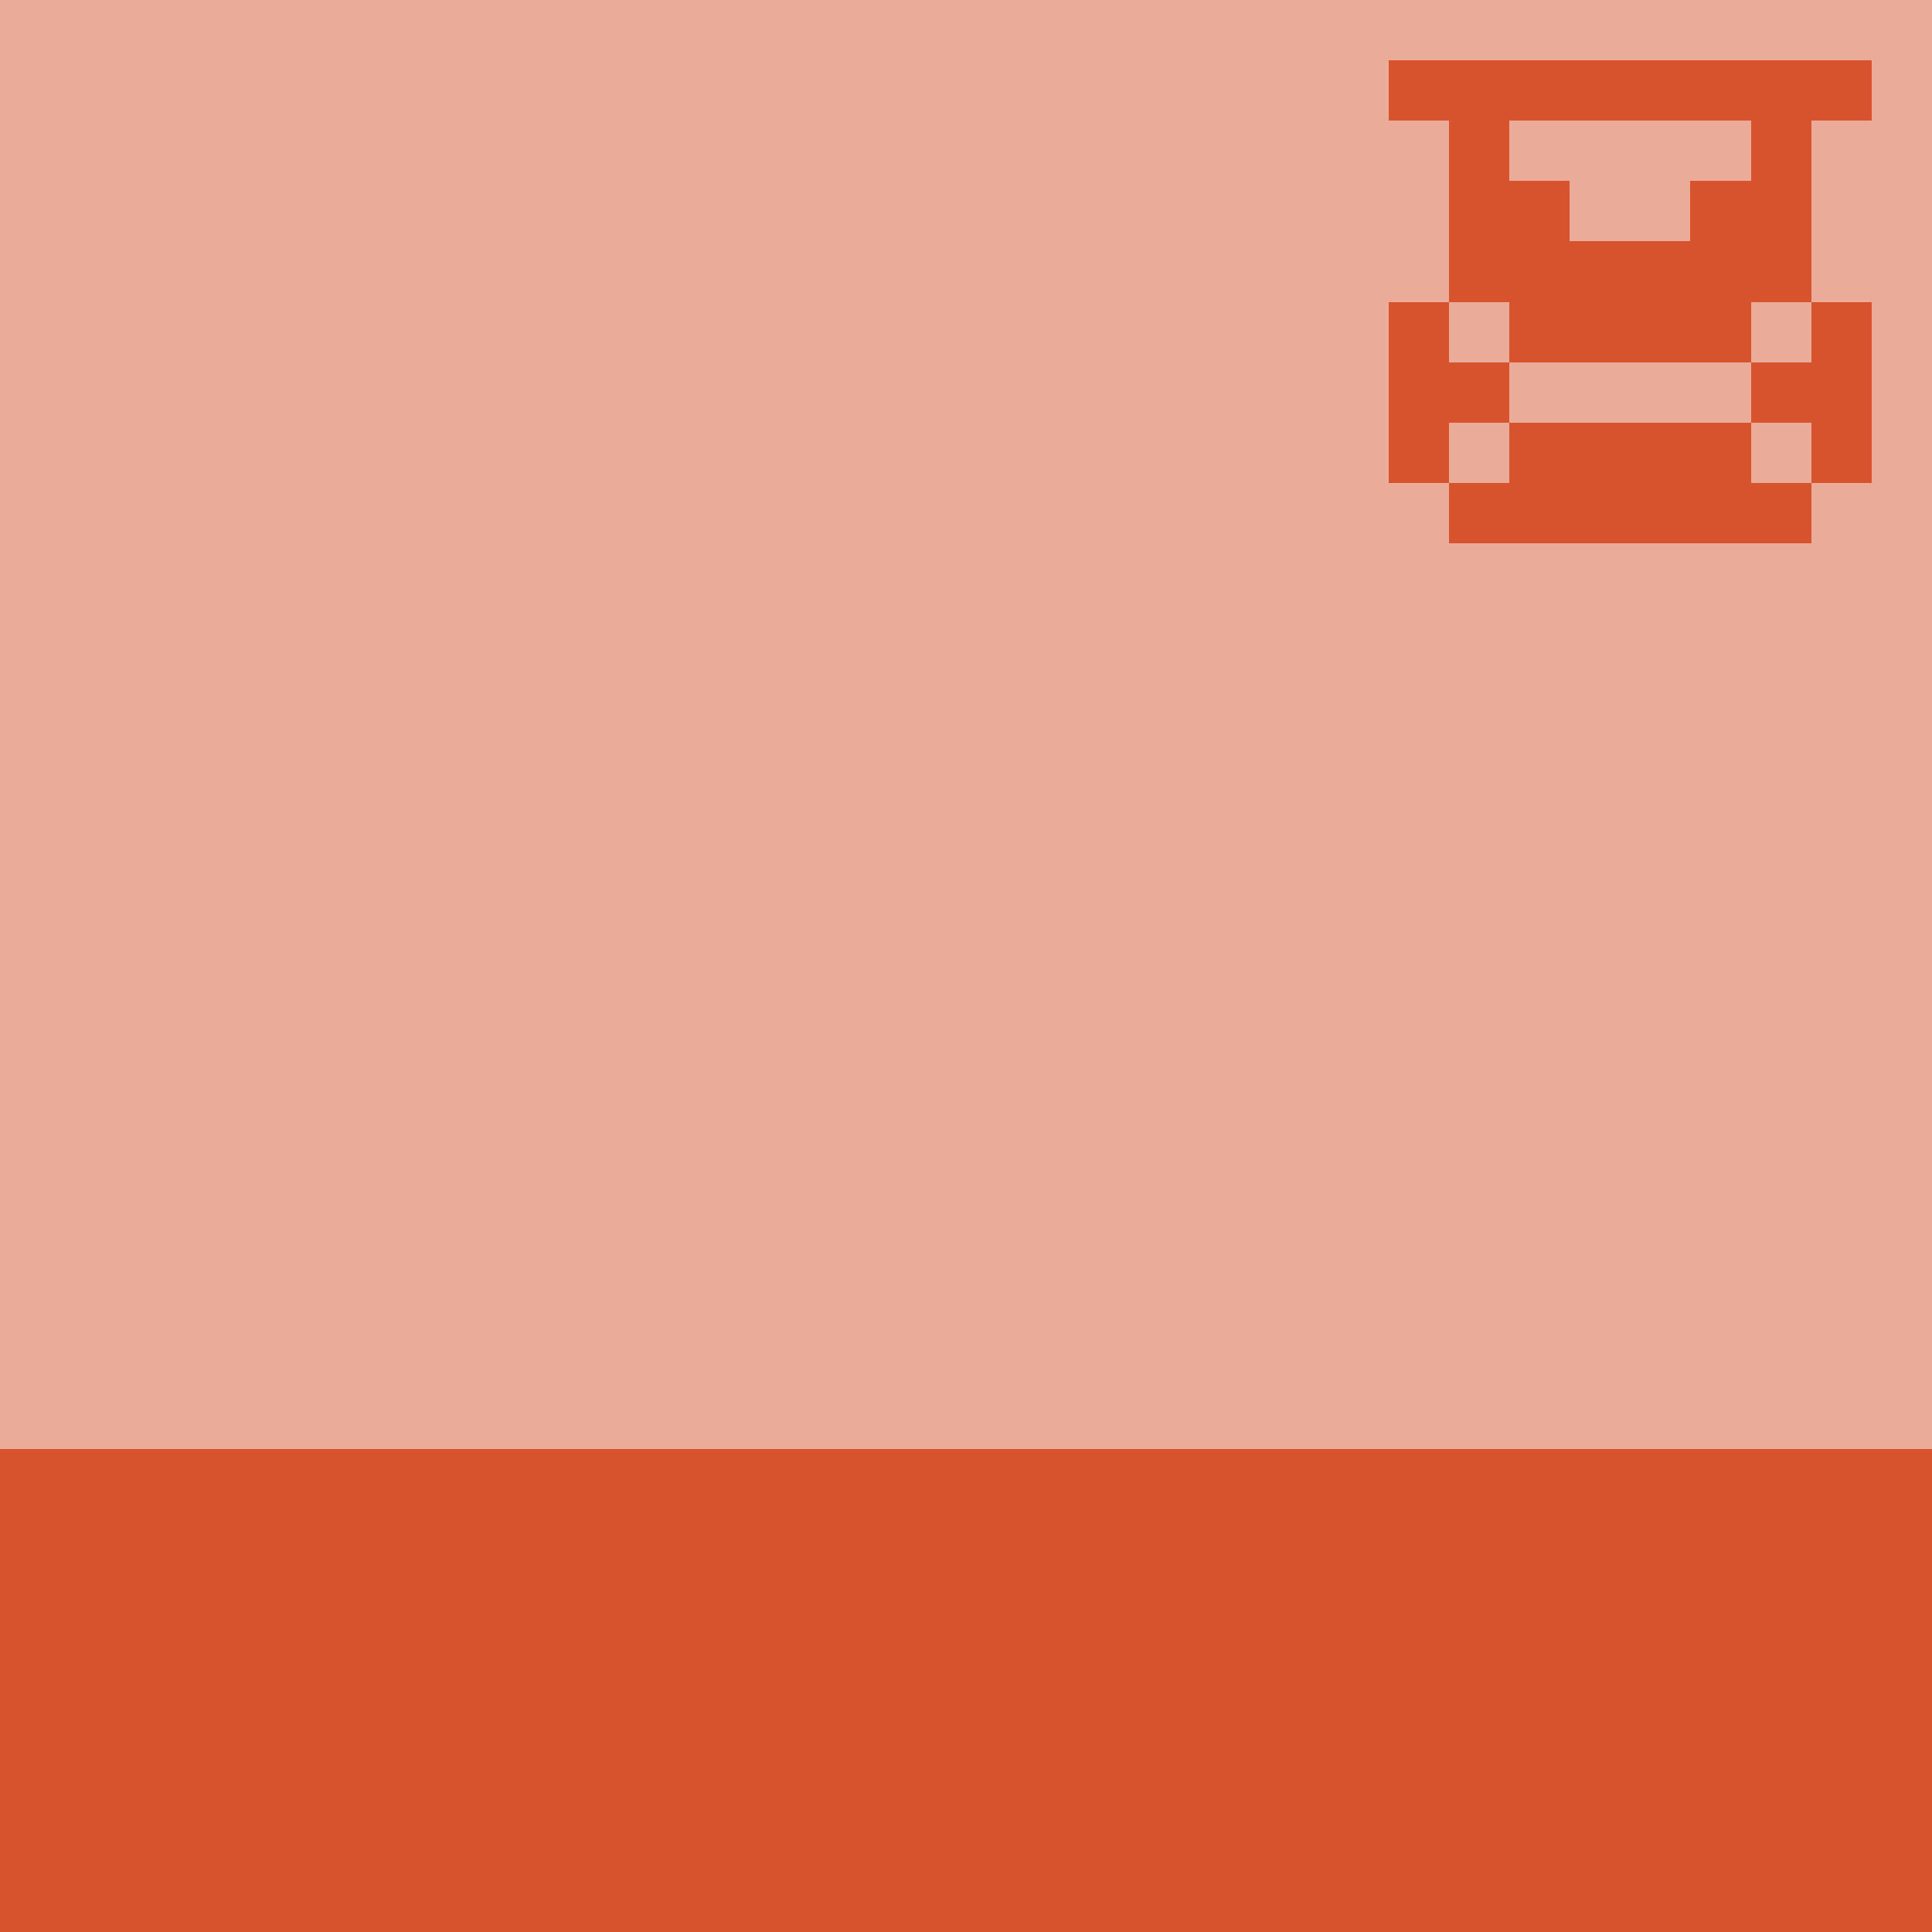
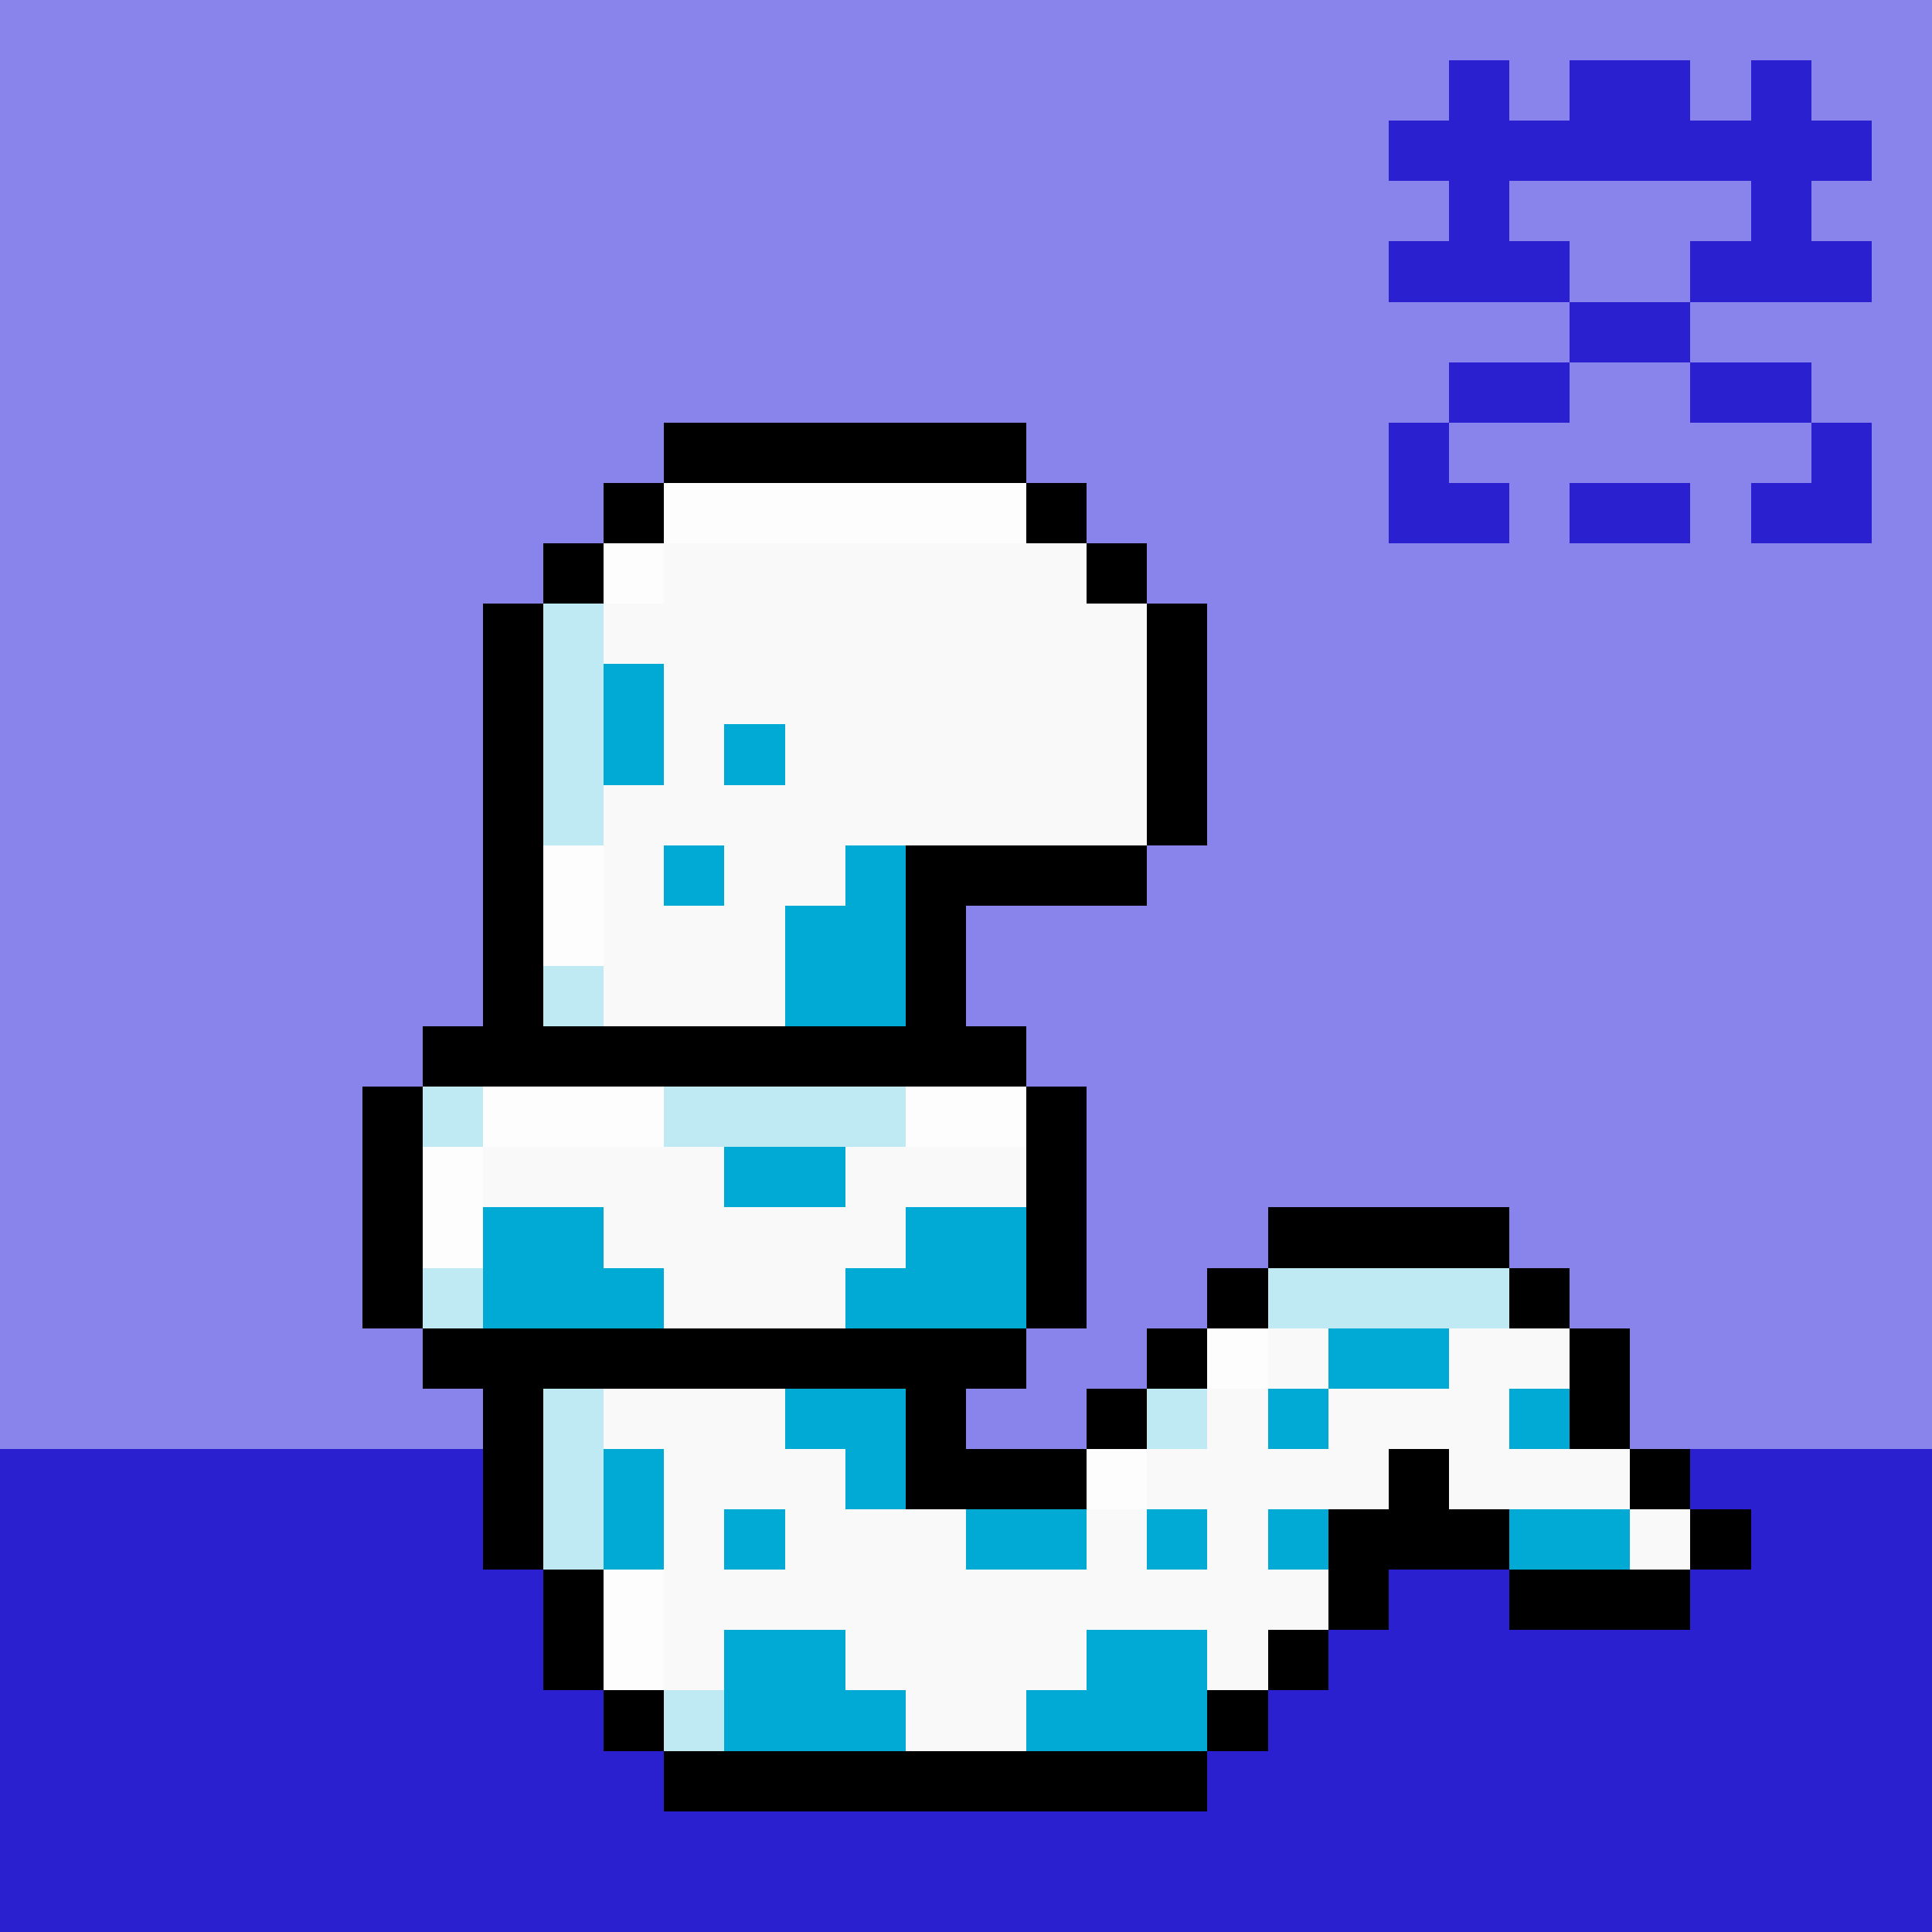
<svg xmlns="http://www.w3.org/2000/svg" viewBox="0 0 32 32" shape-rendering="crispEdges">
-   <rect style="fill:#ebab99;" id="wall" width="32" height="24" x="0" y="0" />
-   <rect style="fill:#d6532e;" id="floor" width="32" height="8" x="0" y="24" />
-   <path fill="#d6532e" d="M23 1h1v1h-1ZM30 1h1v1h-1ZM24 1h1v1h-1ZM29 1h1v1h-1ZM25 1h1v1h-1ZM28 1h1v1h-1ZM26 1h1v1h-1ZM27 1h1v1h-1ZM24 2h1v1h-1ZM29 2h1v1h-1ZM24 3h1v1h-1ZM29 3h1v1h-1ZM25 3h1v1h-1ZM28 3h1v1h-1ZM24 4h1v1h-1ZM29 4h1v1h-1ZM25 4h1v1h-1ZM28 4h1v1h-1ZM26 4h1v1h-1ZM27 4h1v1h-1ZM23 5h1v1h-1ZM30 5h1v1h-1ZM25 5h1v1h-1ZM28 5h1v1h-1ZM26 5h1v1h-1ZM27 5h1v1h-1ZM23 6h1v1h-1ZM30 6h1v1h-1ZM24 6h1v1h-1ZM29 6h1v1h-1ZM23 7h1v1h-1ZM30 7h1v1h-1ZM25 7h1v1h-1ZM28 7h1v1h-1ZM26 7h1v1h-1ZM27 7h1v1h-1ZM24 8h1v1h-1ZM29 8h1v1h-1ZM25 8h1v1h-1ZM28 8h1v1h-1ZM26 8h1v1h-1ZM27 8h1v1h-1Z" />
+   <rect style="fill:#8983ec;" id="wall" width="32" height="24" x="0" y="0" />
+   <rect style="fill:#2a20d0;" id="floor" width="32" height="8" x="0" y="24" />
+   <path fill="#2a20d0" d="M24 1h1v1h-1ZM29 1h1v1h-1ZM26 1h1v1h-1ZM27 1h1v1h-1ZM23 2h1v1h-1ZM30 2h1v1h-1ZM24 2h1v1h-1ZM29 2h1v1h-1ZM25 2h1v1h-1ZM28 2h1v1h-1ZM26 2h1v1h-1ZM27 2h1v1h-1ZM24 3h1v1h-1ZM29 3h1v1h-1ZM23 4h1v1h-1ZM30 4h1v1h-1ZM24 4h1v1h-1ZM29 4h1v1h-1ZM25 4h1v1h-1ZM28 4h1v1h-1ZM26 5h1v1h-1ZM27 5h1v1h-1ZM24 6h1v1h-1ZM29 6h1v1h-1ZM25 6h1v1h-1ZM28 6h1v1h-1ZM23 7h1v1h-1ZM30 7h1v1h-1ZM23 8h1v1h-1ZM30 8h1v1h-1ZM24 8h1v1h-1ZM29 8h1v1h-1ZM26 8h1v1h-1ZM27 8h1v1h-1Z" />
+   <path id="bodyOutline" style="fill:#000;" d="M 11,7 V 8 H 10 V 9 H 9 v 1 H 8 v 7 H 7 v 1 H 6 v 4 h 1 v 1 h 1 v 2 1 h 1 v 2 h 1 v 1 h 1 v 1 h 9 v -1 h 1 v -1 h 1 v -1 h 1 v -1 h 2 v 1 h 3 v -1 h 1 v -1 h -1 v -1 h -1 v -2 h -1 v -1 h -1 v -1 h -4 v 1 h -1 v 1 h -1 v 1 h -1 v 1 h -2 v -1 h 1 v -1 h 1 v -4 h -1 v -1 h -1 v -2 h 3 v -1 h 1 V 10 H 19 V 9 H 18 V 8 H 17 V 7 Z" />
+   <path id="bodyColor" style="fill:#f9f9f9;" d="m 11,8 v 1 h -1 v 1 H 9 v 3 1 3 h 6 v -2 -1 h 1 3 V 10 H 18 V 9 H 17 V 8 Z M 7,18 v 4 h 1 1 6 1 1 V 18 H 16 15 9 8 Z m 14,3 v 1 h -1 v 1 h -1 v 1 h -1 v 1 H 16 15 V 23 H 9 v 2 1 h 1 v 2 h 1 v 1 h 9 v -1 h 1 v -1 h 1 v -1 -1 h 1 v -1 h 1 v 1 h 1 v 1 h 3 v -1 h -1 v -1 h -1 v -2 h -1 v -1 z" />
+   <path id="bodyPattern" style="fill:#00aad4;" d="m 9,10 v 4 h 1 v -1 h 1 v -2 h -1 v -1 z m 3,2 v 1 h 1 v -1 z m -1,2 v 1 h 1 v -1 z m 3,0 v 1 h -1 v 2 h 1 1 v -3 z m -5,2 v 1 h 1 v -1 z m -2,2 v 1 h 1 v -1 z m 4,0 v 1 h 1 v 1 h 2 v -1 h 1 v -1 z m -3,2 v 1 H 7 v 1 h 4 v -1 h -1 v -1 z m 7,0 v 1 h -1 v 1 h 1 2 v -2 z m 6,1 v 1 h 1 v 1 h 2 v -1 h 1 v -1 z m 1,2 h -1 v 1 h 1 z M 9,23 v 3 h 1 1 v -2 h -1 v -1 z m 4,0 v 1 h 1 v 1 h 1 v -1 -1 z m 6,0 v 1 h 1 v -1 z m 6,0 v 1 h 1 v -1 z m -13,2 v 1 h 1 v -1 z m 4,0 v 1 h 2 v -1 z m 3,0 v 1 h 1 v -1 z m 2,0 v 1 h 1 v -1 z m 4,0 v 1 h 2 v -1 z m -13,2 v 1 h -1 v 1 h 4 v -1 h -1 v -1 z m 6,0 v 1 h -1 v 1 h 3 v -1 -1 z" />
+   <path id="bodyHighlight" style="fill:#fff;fill-opacity:0.75;" d="m 11,8 v 1 h 6 V 8 Z m 0,1 h -1 v 1 h 1 z m -1,1 H 9 v 7 h 1 z m -3,8 v 1 3 h 1 v -3 h 9 v -1 z m 14,3 v 1 h 4 v -1 z m 0,1 h -1 v 1 h 1 z m -1,1 h -1 v 1 h 1 z m -1,1 h -1 v 1 h 1 z M 9,23 v 3 h 1 v -3 z m 1,3 v 2 h 1 v -2 z m 1,2 v 1 h 1 v -1 z" />
</svg>
